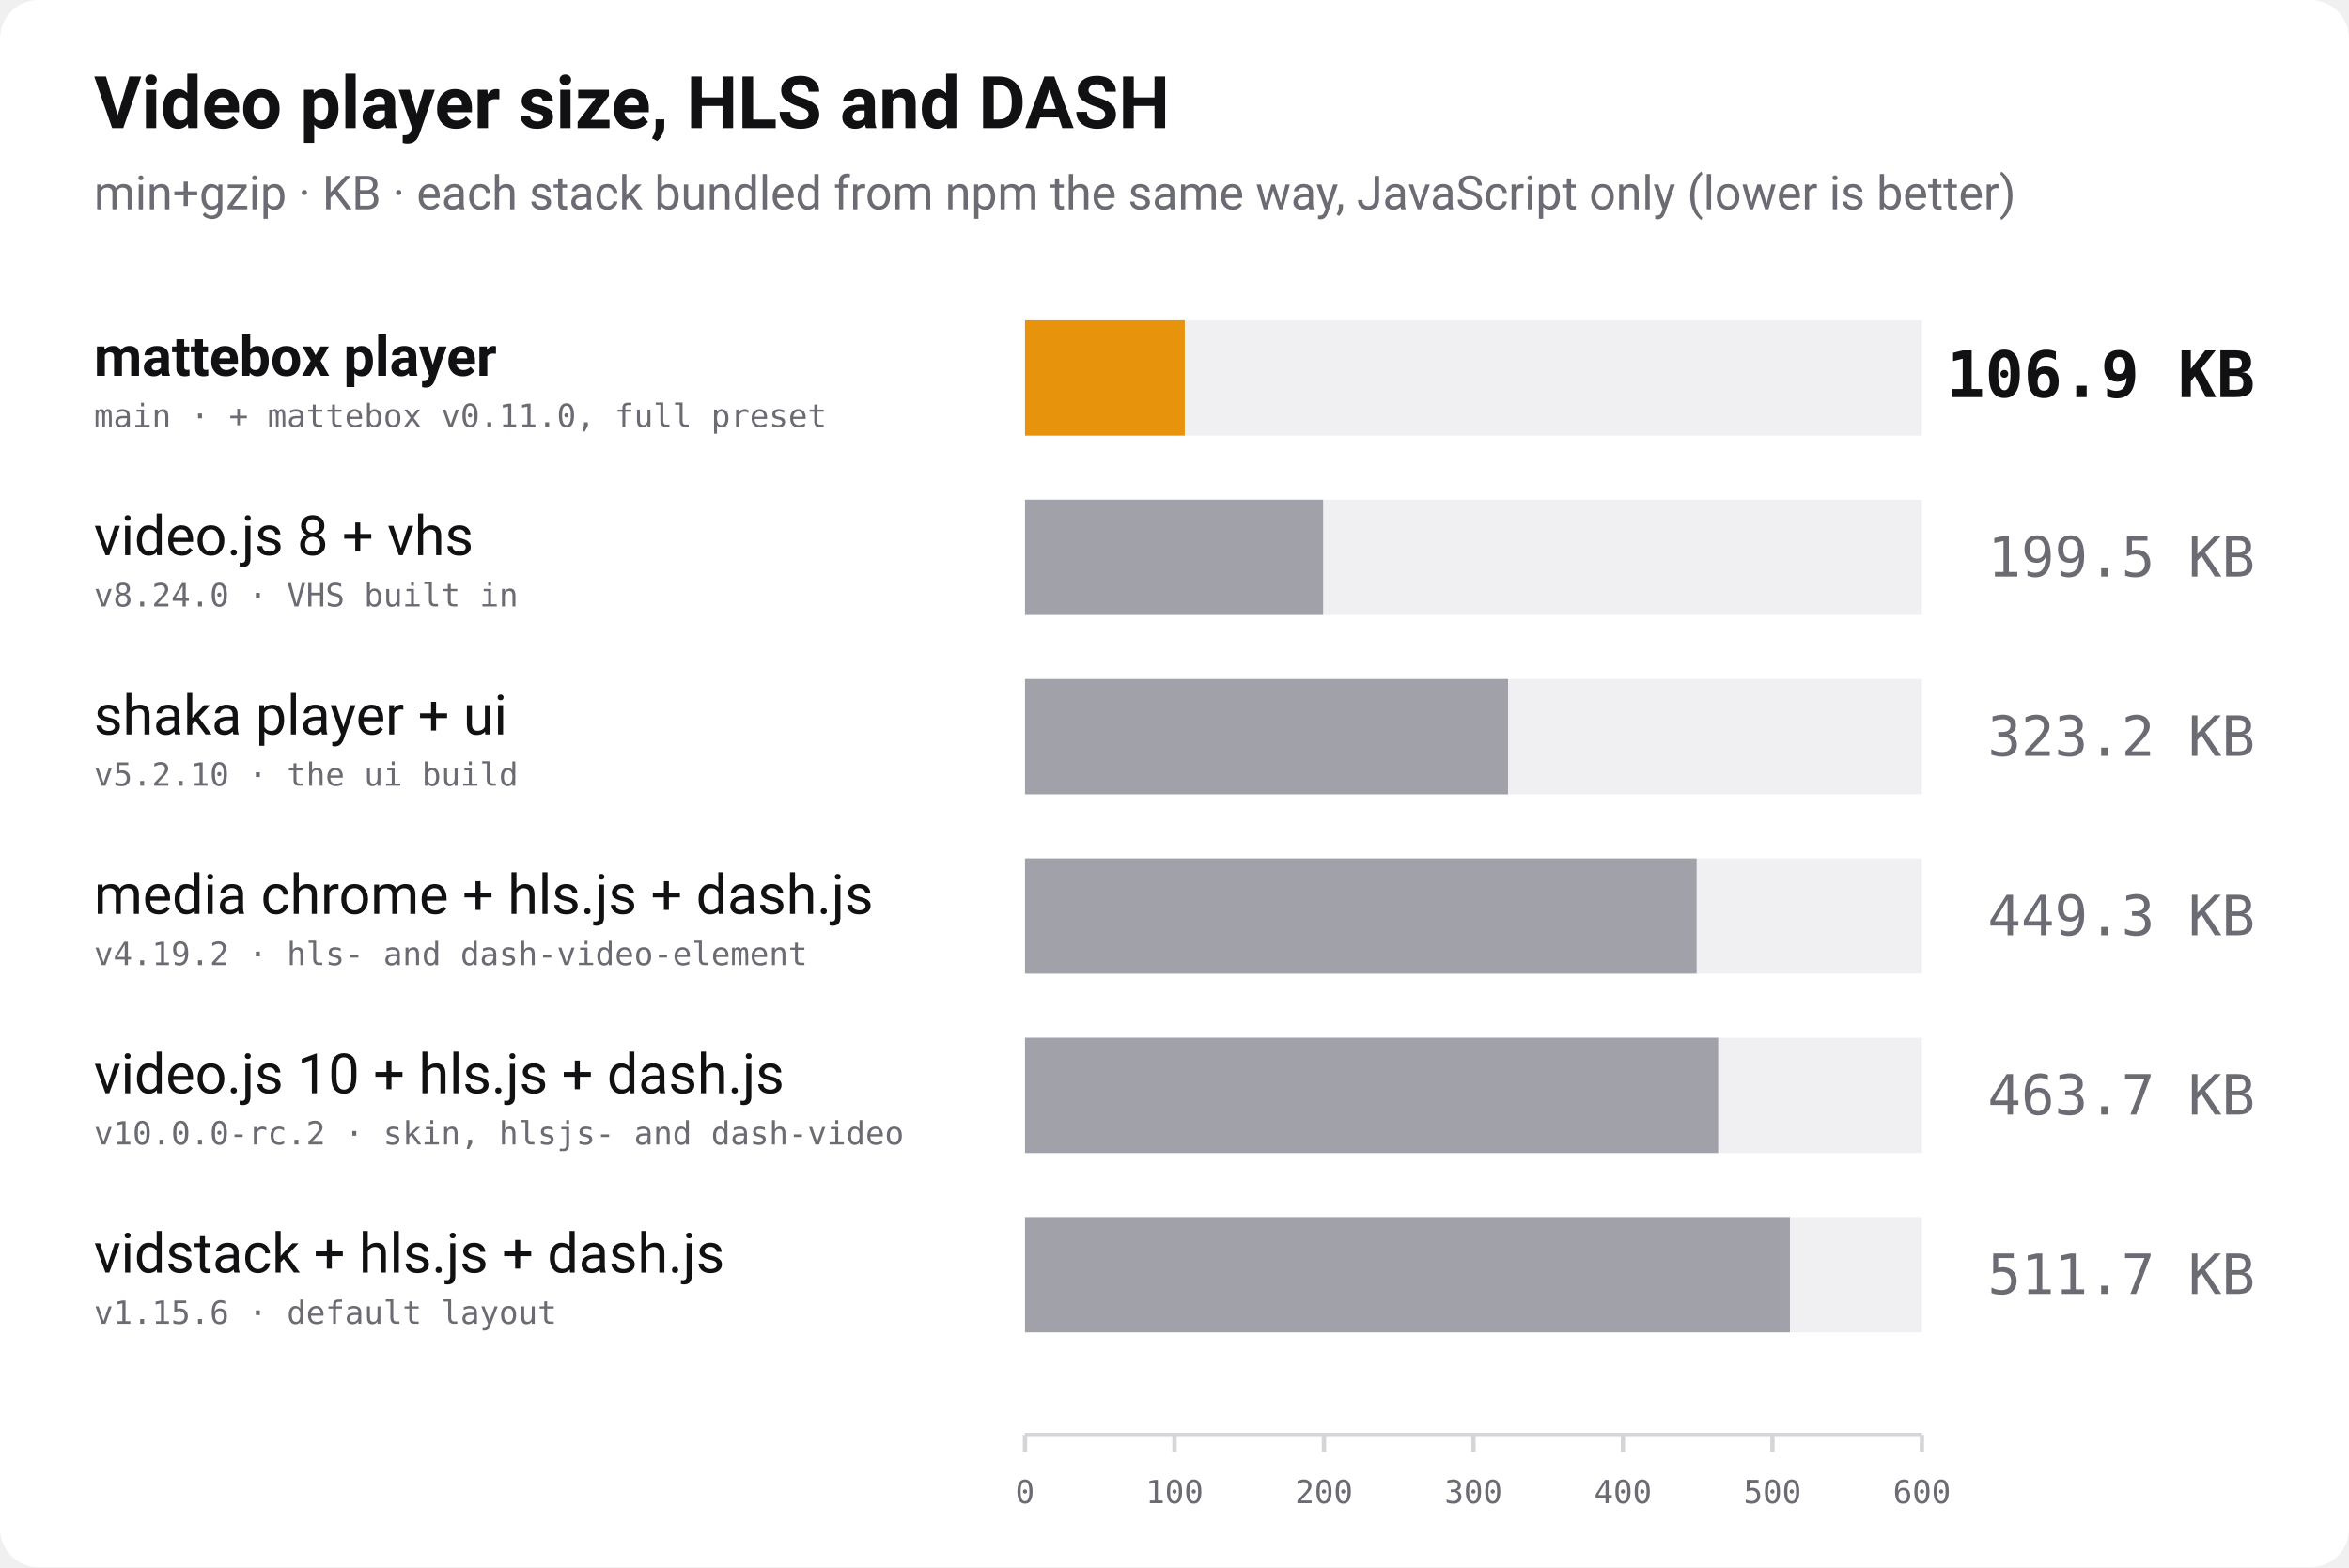
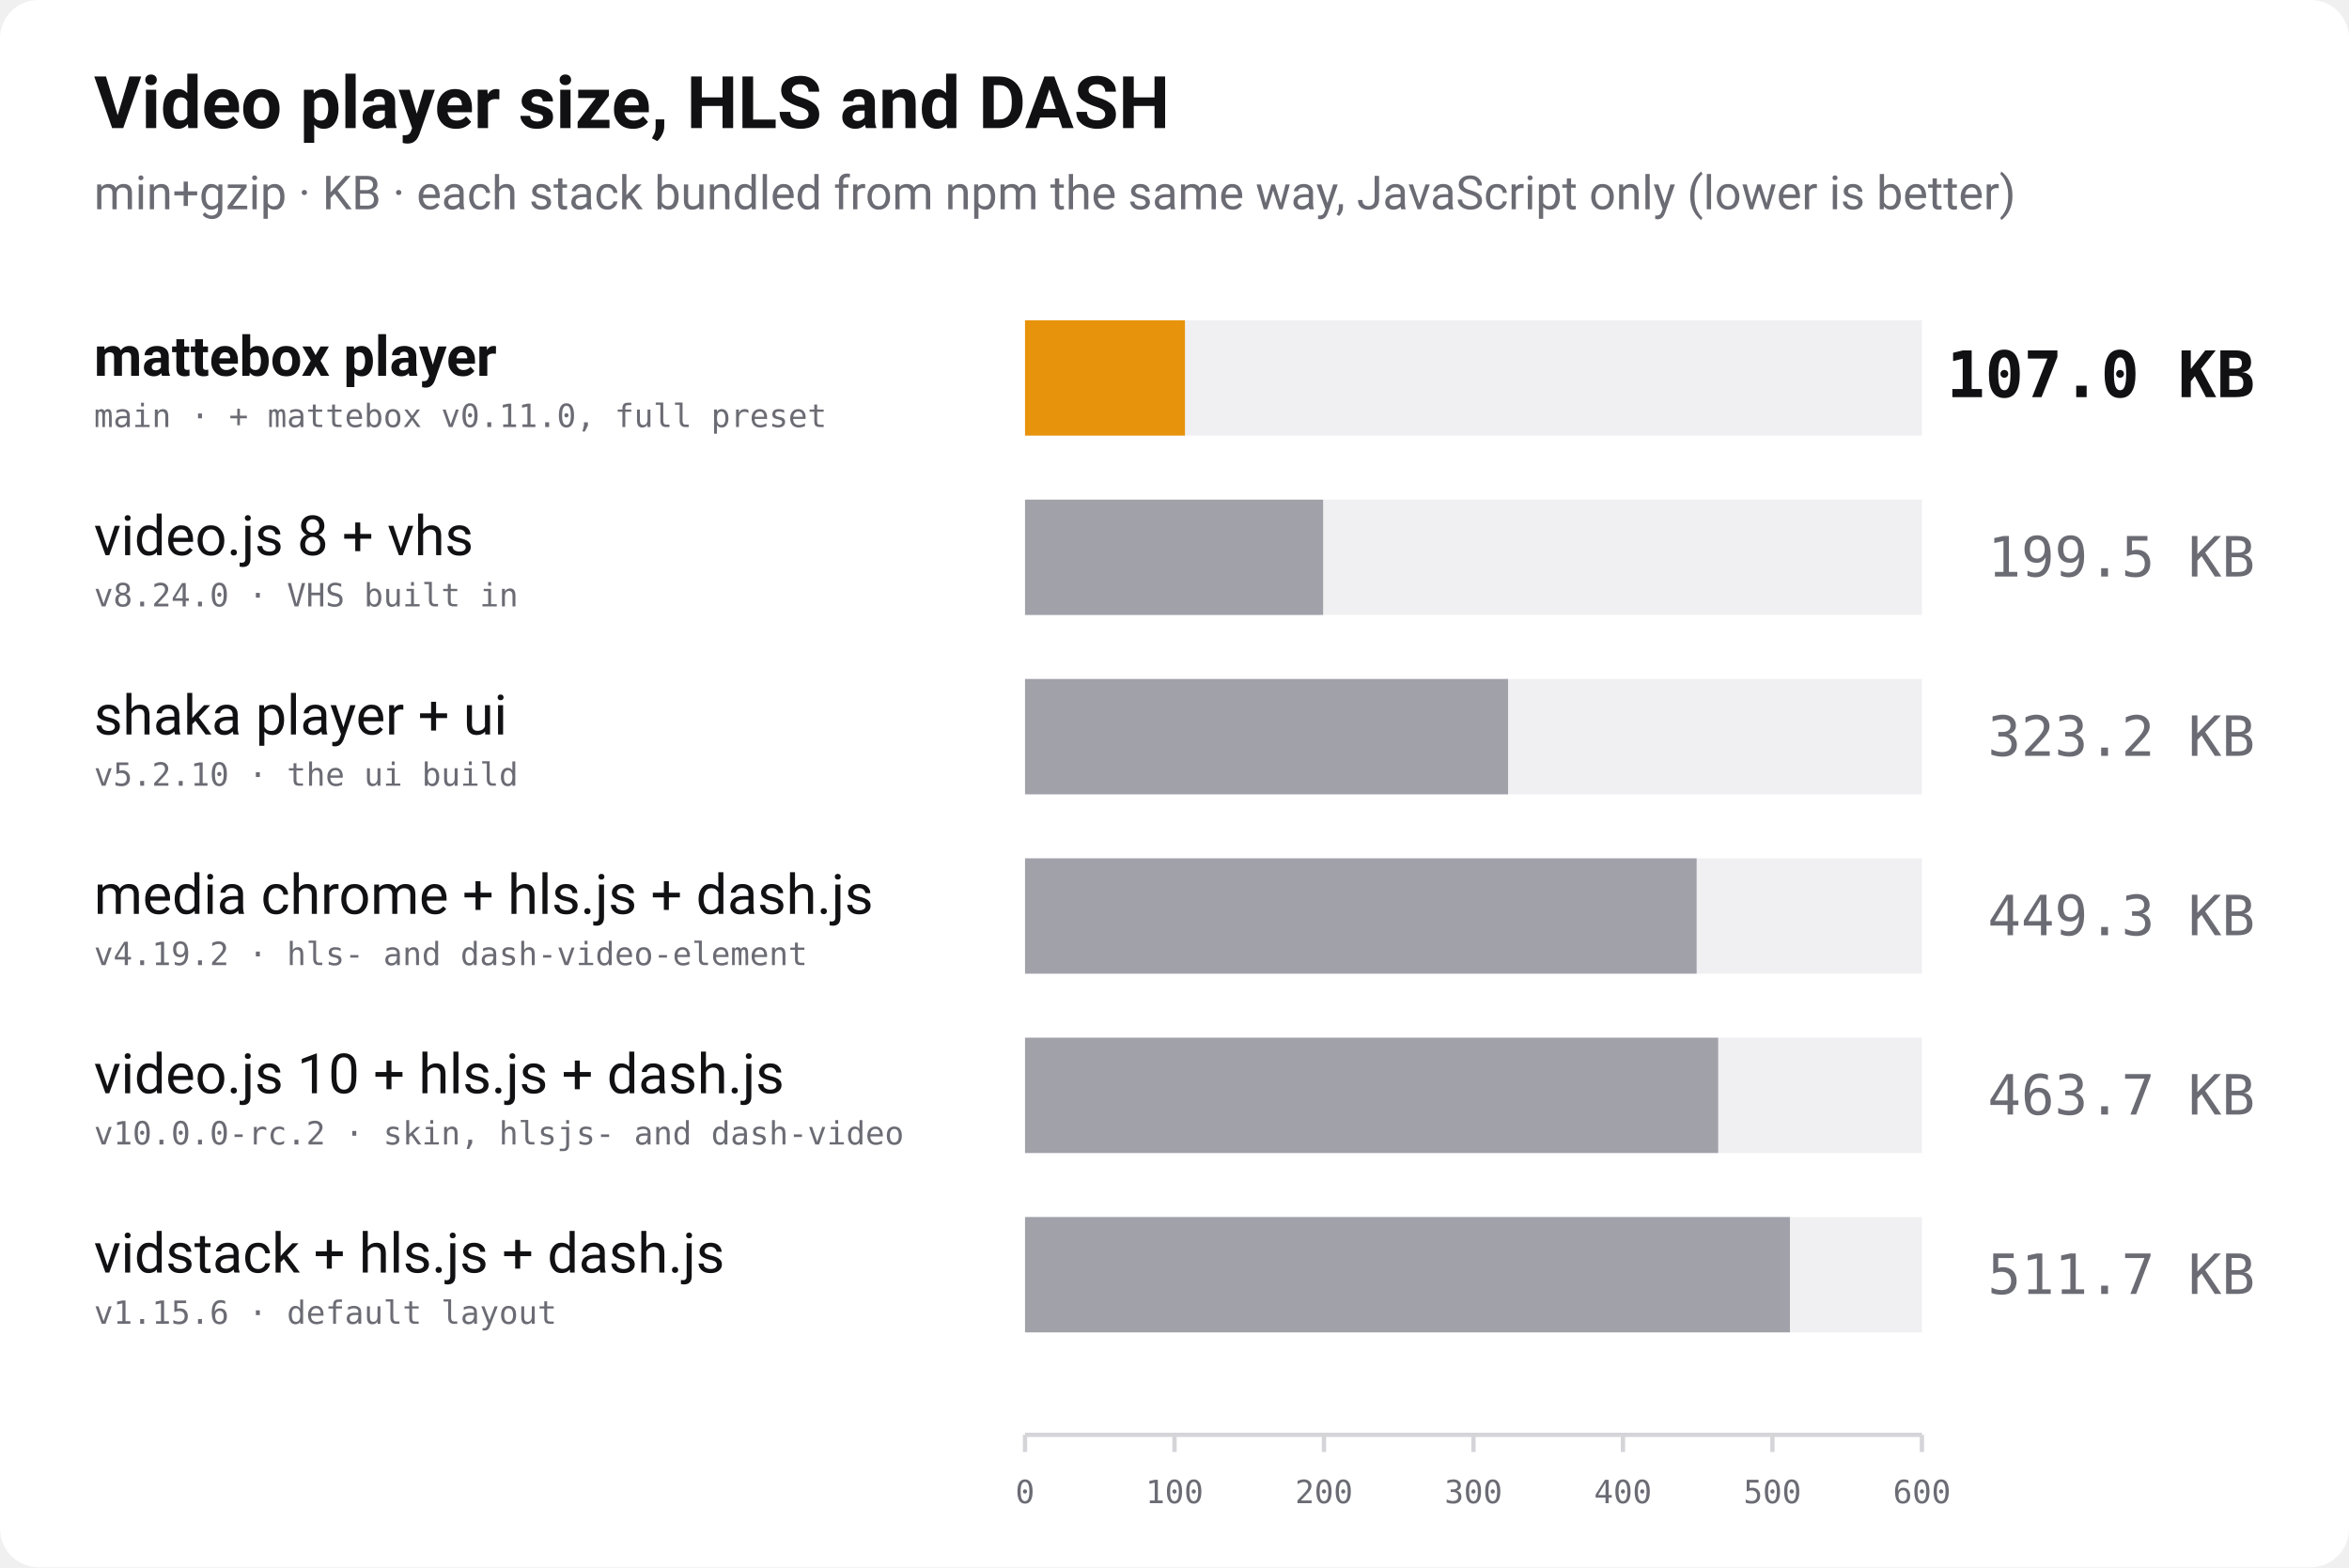
<svg xmlns="http://www.w3.org/2000/svg" width="1100" height="734" viewBox="0 0 1100 734" role="img" aria-label="Bundle size of video players with HLS and DASH playback, min+gzip, lower is better">
  <rect width="1100" height="734" rx="18" fill="#ffffff" />
  <text x="44" y="60" font-family="-apple-system, 'Segoe UI', Roboto, Helvetica, Arial, sans-serif" font-size="34" font-weight="700" fill="#111114">Video player size, HLS and DASH</text>
  <text x="44" y="98" font-family="-apple-system, 'Segoe UI', Roboto, Helvetica, Arial, sans-serif" font-size="22" fill="#6b6b74">min+gzip · KB · each stack bundled from npm the same way, JavaScript only (lower is better)</text>
  <text x="44" y="176" font-family="-apple-system, 'Segoe UI', Roboto, Helvetica, Arial, sans-serif" font-size="26" font-weight="700" fill="#111114">mattebox player</text>
  <text x="44" y="200" font-family="ui-monospace, 'SF Mono', Menlo, Consolas, monospace" font-size="15" fill="#6b6b74">main · + mattebox v0.11.0, full preset</text>
  <rect x="480" y="150" width="420" height="54" fill="#f0f0f3" />
-   <rect x="480" y="150" width="74.8" height="54" fill="#e8930c" />
-   <text x="1056" y="186" text-anchor="end" font-family="ui-monospace, 'SF Mono', Menlo, Consolas, monospace" font-size="30" font-weight="700" fill="#111114">106.9 KB</text>
+   <rect x="480" y="150" width="74.9" height="54" fill="#e8930c" />
+   <text x="1056" y="186" text-anchor="end" font-family="ui-monospace, 'SF Mono', Menlo, Consolas, monospace" font-size="30" font-weight="700" fill="#111114">107.0 KB</text>
  <text x="44" y="260" font-family="-apple-system, 'Segoe UI', Roboto, Helvetica, Arial, sans-serif" font-size="26" font-weight="400" fill="#111114">video.js 8 + vhs</text>
  <text x="44" y="284" font-family="ui-monospace, 'SF Mono', Menlo, Consolas, monospace" font-size="15" fill="#6b6b74">v8.24.0 · VHS built in</text>
  <rect x="480" y="234" width="420" height="54" fill="#f0f0f3" />
  <rect x="480" y="234" width="139.6" height="54" fill="#a1a1aa" />
  <text x="1056" y="270" text-anchor="end" font-family="ui-monospace, 'SF Mono', Menlo, Consolas, monospace" font-size="26" font-weight="400" fill="#6b6b74">199.5 KB</text>
  <text x="44" y="344" font-family="-apple-system, 'Segoe UI', Roboto, Helvetica, Arial, sans-serif" font-size="26" font-weight="400" fill="#111114">shaka player + ui</text>
  <text x="44" y="368" font-family="ui-monospace, 'SF Mono', Menlo, Consolas, monospace" font-size="15" fill="#6b6b74">v5.2.10 · the ui build</text>
  <rect x="480" y="318" width="420" height="54" fill="#f0f0f3" />
  <rect x="480" y="318" width="226.2" height="54" fill="#a1a1aa" />
  <text x="1056" y="354" text-anchor="end" font-family="ui-monospace, 'SF Mono', Menlo, Consolas, monospace" font-size="26" font-weight="400" fill="#6b6b74">323.2 KB</text>
  <text x="44" y="428" font-family="-apple-system, 'Segoe UI', Roboto, Helvetica, Arial, sans-serif" font-size="26" font-weight="400" fill="#111114">media chrome + hls.js + dash.js</text>
  <text x="44" y="452" font-family="ui-monospace, 'SF Mono', Menlo, Consolas, monospace" font-size="15" fill="#6b6b74">v4.19.2 · hls- and dash-video-element</text>
  <rect x="480" y="402" width="420" height="54" fill="#f0f0f3" />
  <rect x="480" y="402" width="314.5" height="54" fill="#a1a1aa" />
  <text x="1056" y="438" text-anchor="end" font-family="ui-monospace, 'SF Mono', Menlo, Consolas, monospace" font-size="26" font-weight="400" fill="#6b6b74">449.3 KB</text>
  <text x="44" y="512" font-family="-apple-system, 'Segoe UI', Roboto, Helvetica, Arial, sans-serif" font-size="26" font-weight="400" fill="#111114">video.js 10 + hls.js + dash.js</text>
  <text x="44" y="536" font-family="ui-monospace, 'SF Mono', Menlo, Consolas, monospace" font-size="15" fill="#6b6b74">v10.0.0-rc.2 · skin, hlsjs- and dash-video</text>
  <rect x="480" y="486" width="420" height="54" fill="#f0f0f3" />
  <rect x="480" y="486" width="324.6" height="54" fill="#a1a1aa" />
  <text x="1056" y="522" text-anchor="end" font-family="ui-monospace, 'SF Mono', Menlo, Consolas, monospace" font-size="26" font-weight="400" fill="#6b6b74">463.7 KB</text>
  <text x="44" y="596" font-family="-apple-system, 'Segoe UI', Roboto, Helvetica, Arial, sans-serif" font-size="26" font-weight="400" fill="#111114">vidstack + hls.js + dash.js</text>
  <text x="44" y="620" font-family="ui-monospace, 'SF Mono', Menlo, Consolas, monospace" font-size="15" fill="#6b6b74">v1.15.6 · default layout</text>
  <rect x="480" y="570" width="420" height="54" fill="#f0f0f3" />
  <rect x="480" y="570" width="358.2" height="54" fill="#a1a1aa" />
  <text x="1056" y="606" text-anchor="end" font-family="ui-monospace, 'SF Mono', Menlo, Consolas, monospace" font-size="26" font-weight="400" fill="#6b6b74">511.7 KB</text>
  <line x1="480" y1="672" x2="900" y2="672" stroke="#d4d4d9" stroke-width="2" />
  <line x1="480.0" y1="672" x2="480.0" y2="680" stroke="#d4d4d9" stroke-width="2" />
  <text x="480.0" y="704" text-anchor="middle" font-family="ui-monospace, 'SF Mono', Menlo, Consolas, monospace" font-size="15" fill="#6b6b74">0</text>
  <line x1="550.0" y1="672" x2="550.0" y2="680" stroke="#d4d4d9" stroke-width="2" />
  <text x="550.0" y="704" text-anchor="middle" font-family="ui-monospace, 'SF Mono', Menlo, Consolas, monospace" font-size="15" fill="#6b6b74">100</text>
  <line x1="620.0" y1="672" x2="620.0" y2="680" stroke="#d4d4d9" stroke-width="2" />
  <text x="620.0" y="704" text-anchor="middle" font-family="ui-monospace, 'SF Mono', Menlo, Consolas, monospace" font-size="15" fill="#6b6b74">200</text>
  <line x1="690.0" y1="672" x2="690.0" y2="680" stroke="#d4d4d9" stroke-width="2" />
  <text x="690.0" y="704" text-anchor="middle" font-family="ui-monospace, 'SF Mono', Menlo, Consolas, monospace" font-size="15" fill="#6b6b74">300</text>
  <line x1="760.0" y1="672" x2="760.0" y2="680" stroke="#d4d4d9" stroke-width="2" />
  <text x="760.0" y="704" text-anchor="middle" font-family="ui-monospace, 'SF Mono', Menlo, Consolas, monospace" font-size="15" fill="#6b6b74">400</text>
  <line x1="830.0" y1="672" x2="830.0" y2="680" stroke="#d4d4d9" stroke-width="2" />
  <text x="830.0" y="704" text-anchor="middle" font-family="ui-monospace, 'SF Mono', Menlo, Consolas, monospace" font-size="15" fill="#6b6b74">500</text>
  <line x1="900.0" y1="672" x2="900.0" y2="680" stroke="#d4d4d9" stroke-width="2" />
  <text x="900.0" y="704" text-anchor="middle" font-family="ui-monospace, 'SF Mono', Menlo, Consolas, monospace" font-size="15" fill="#6b6b74">600</text>
</svg>
